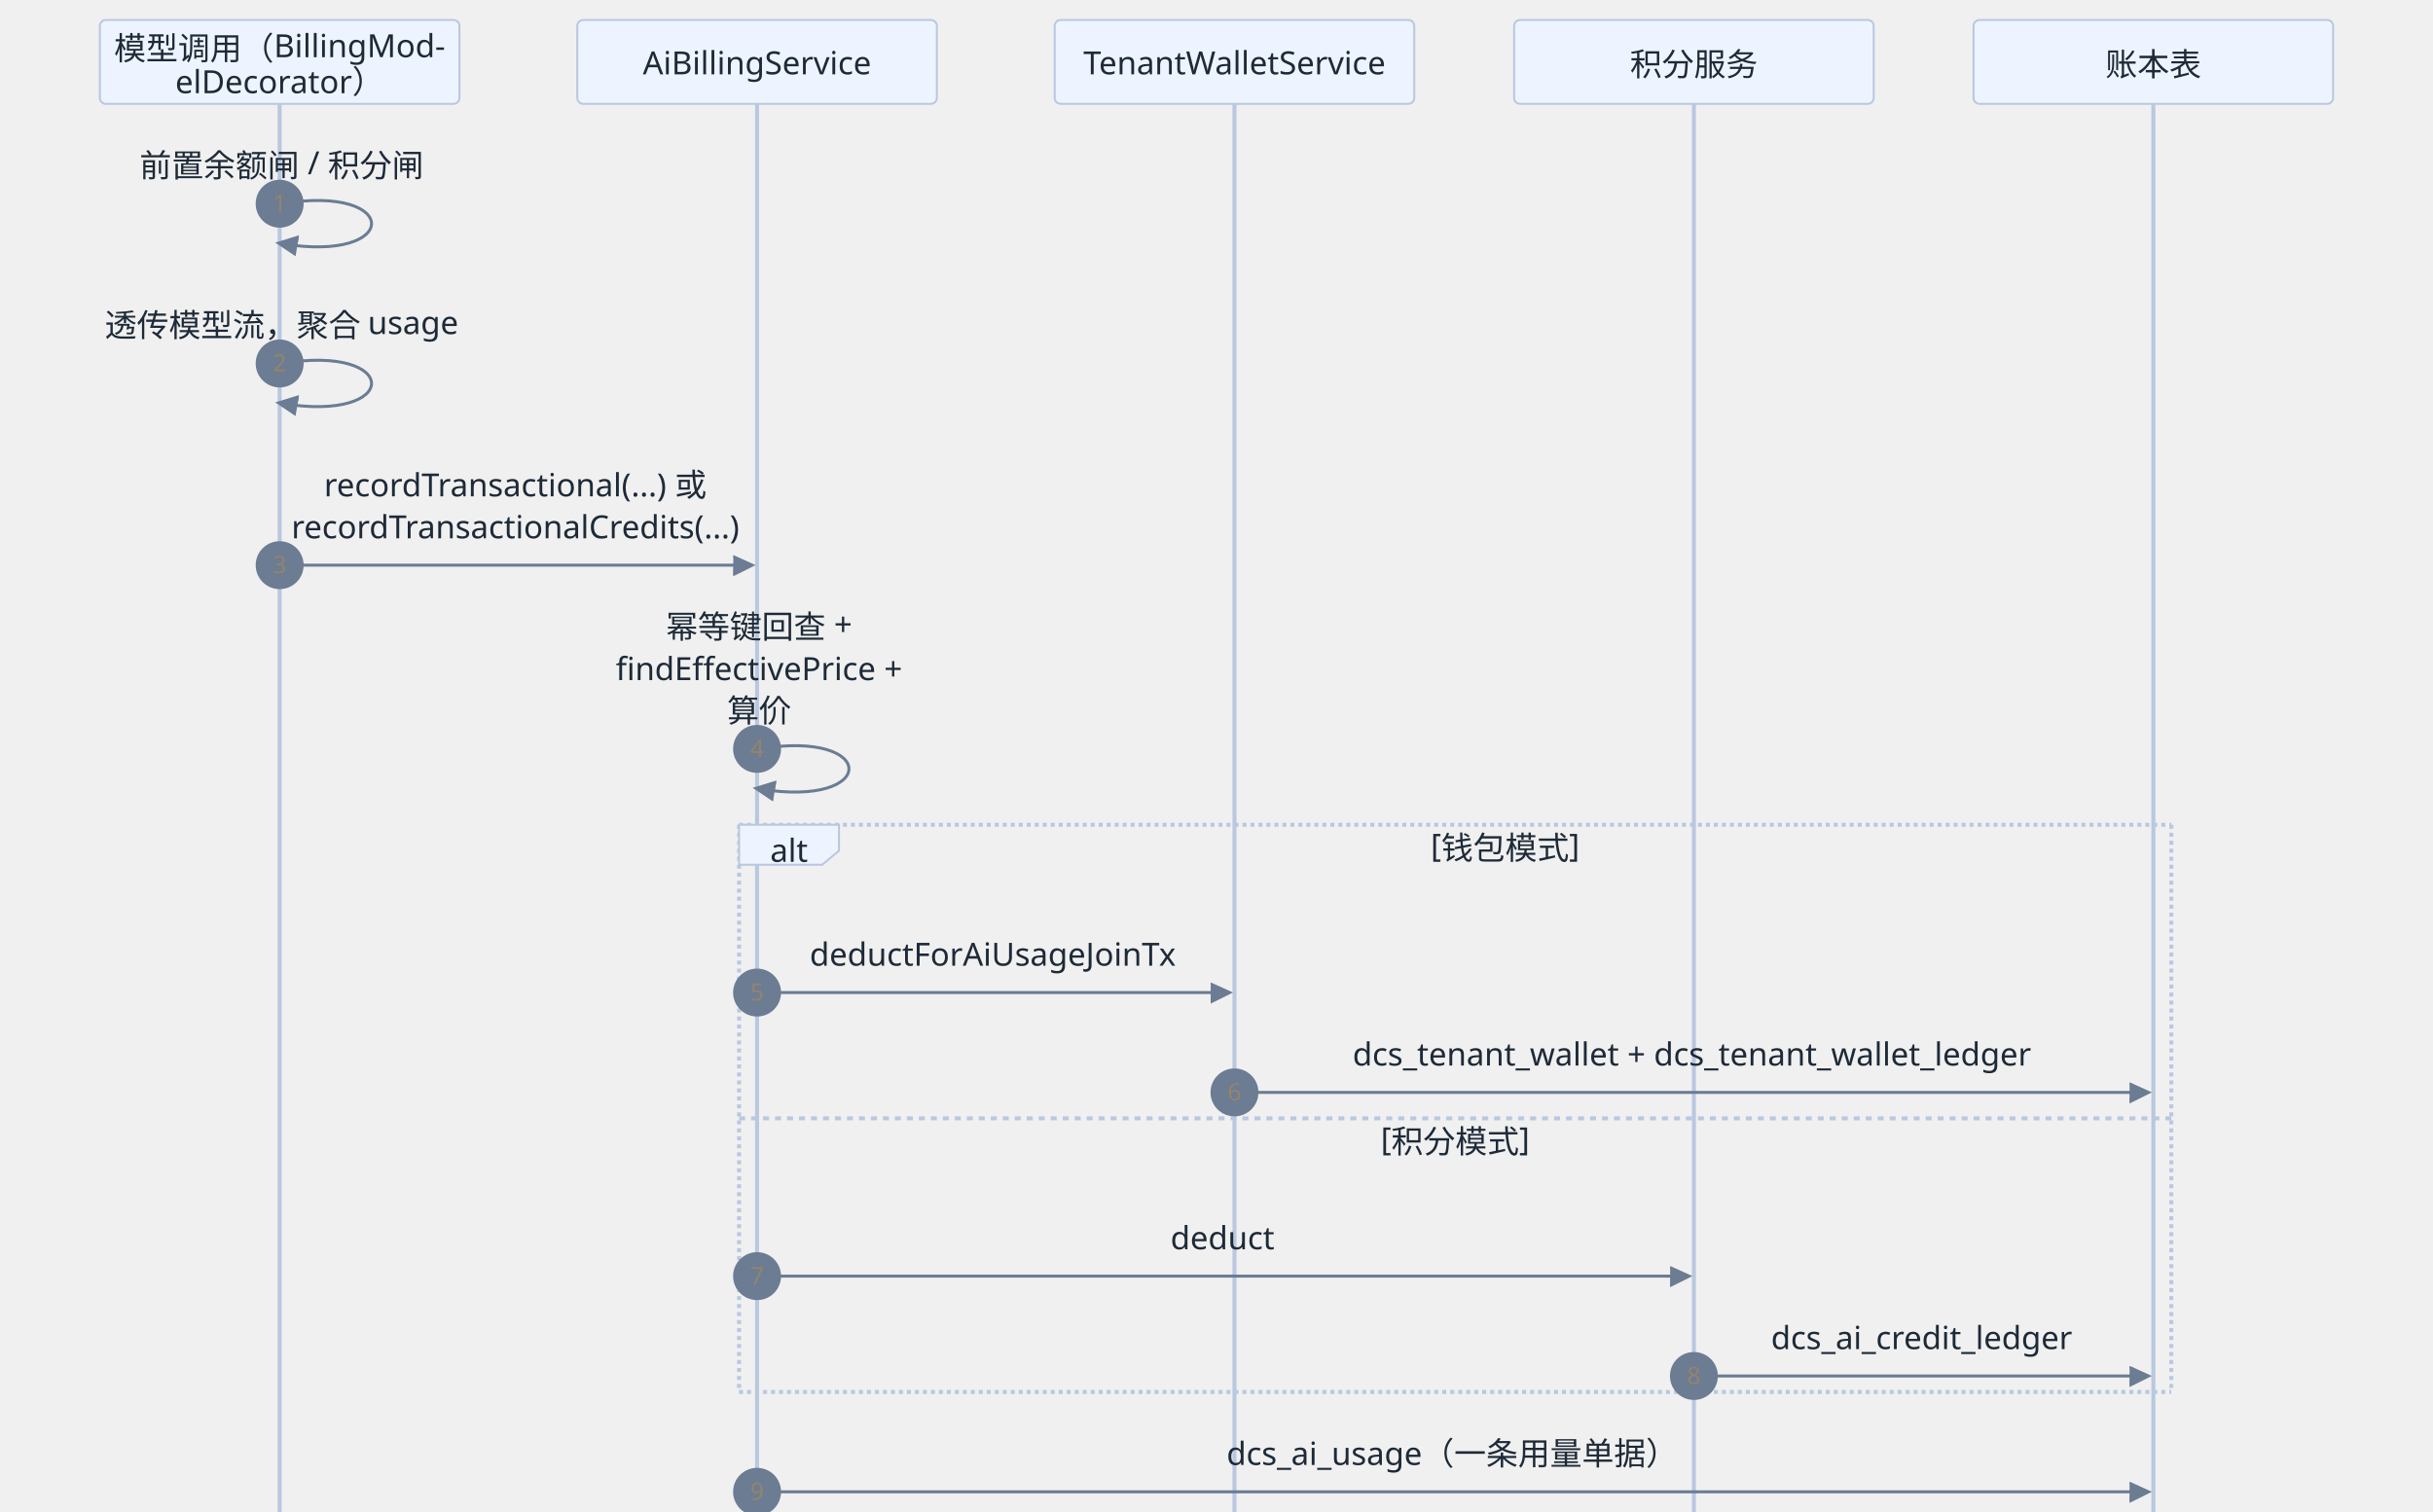
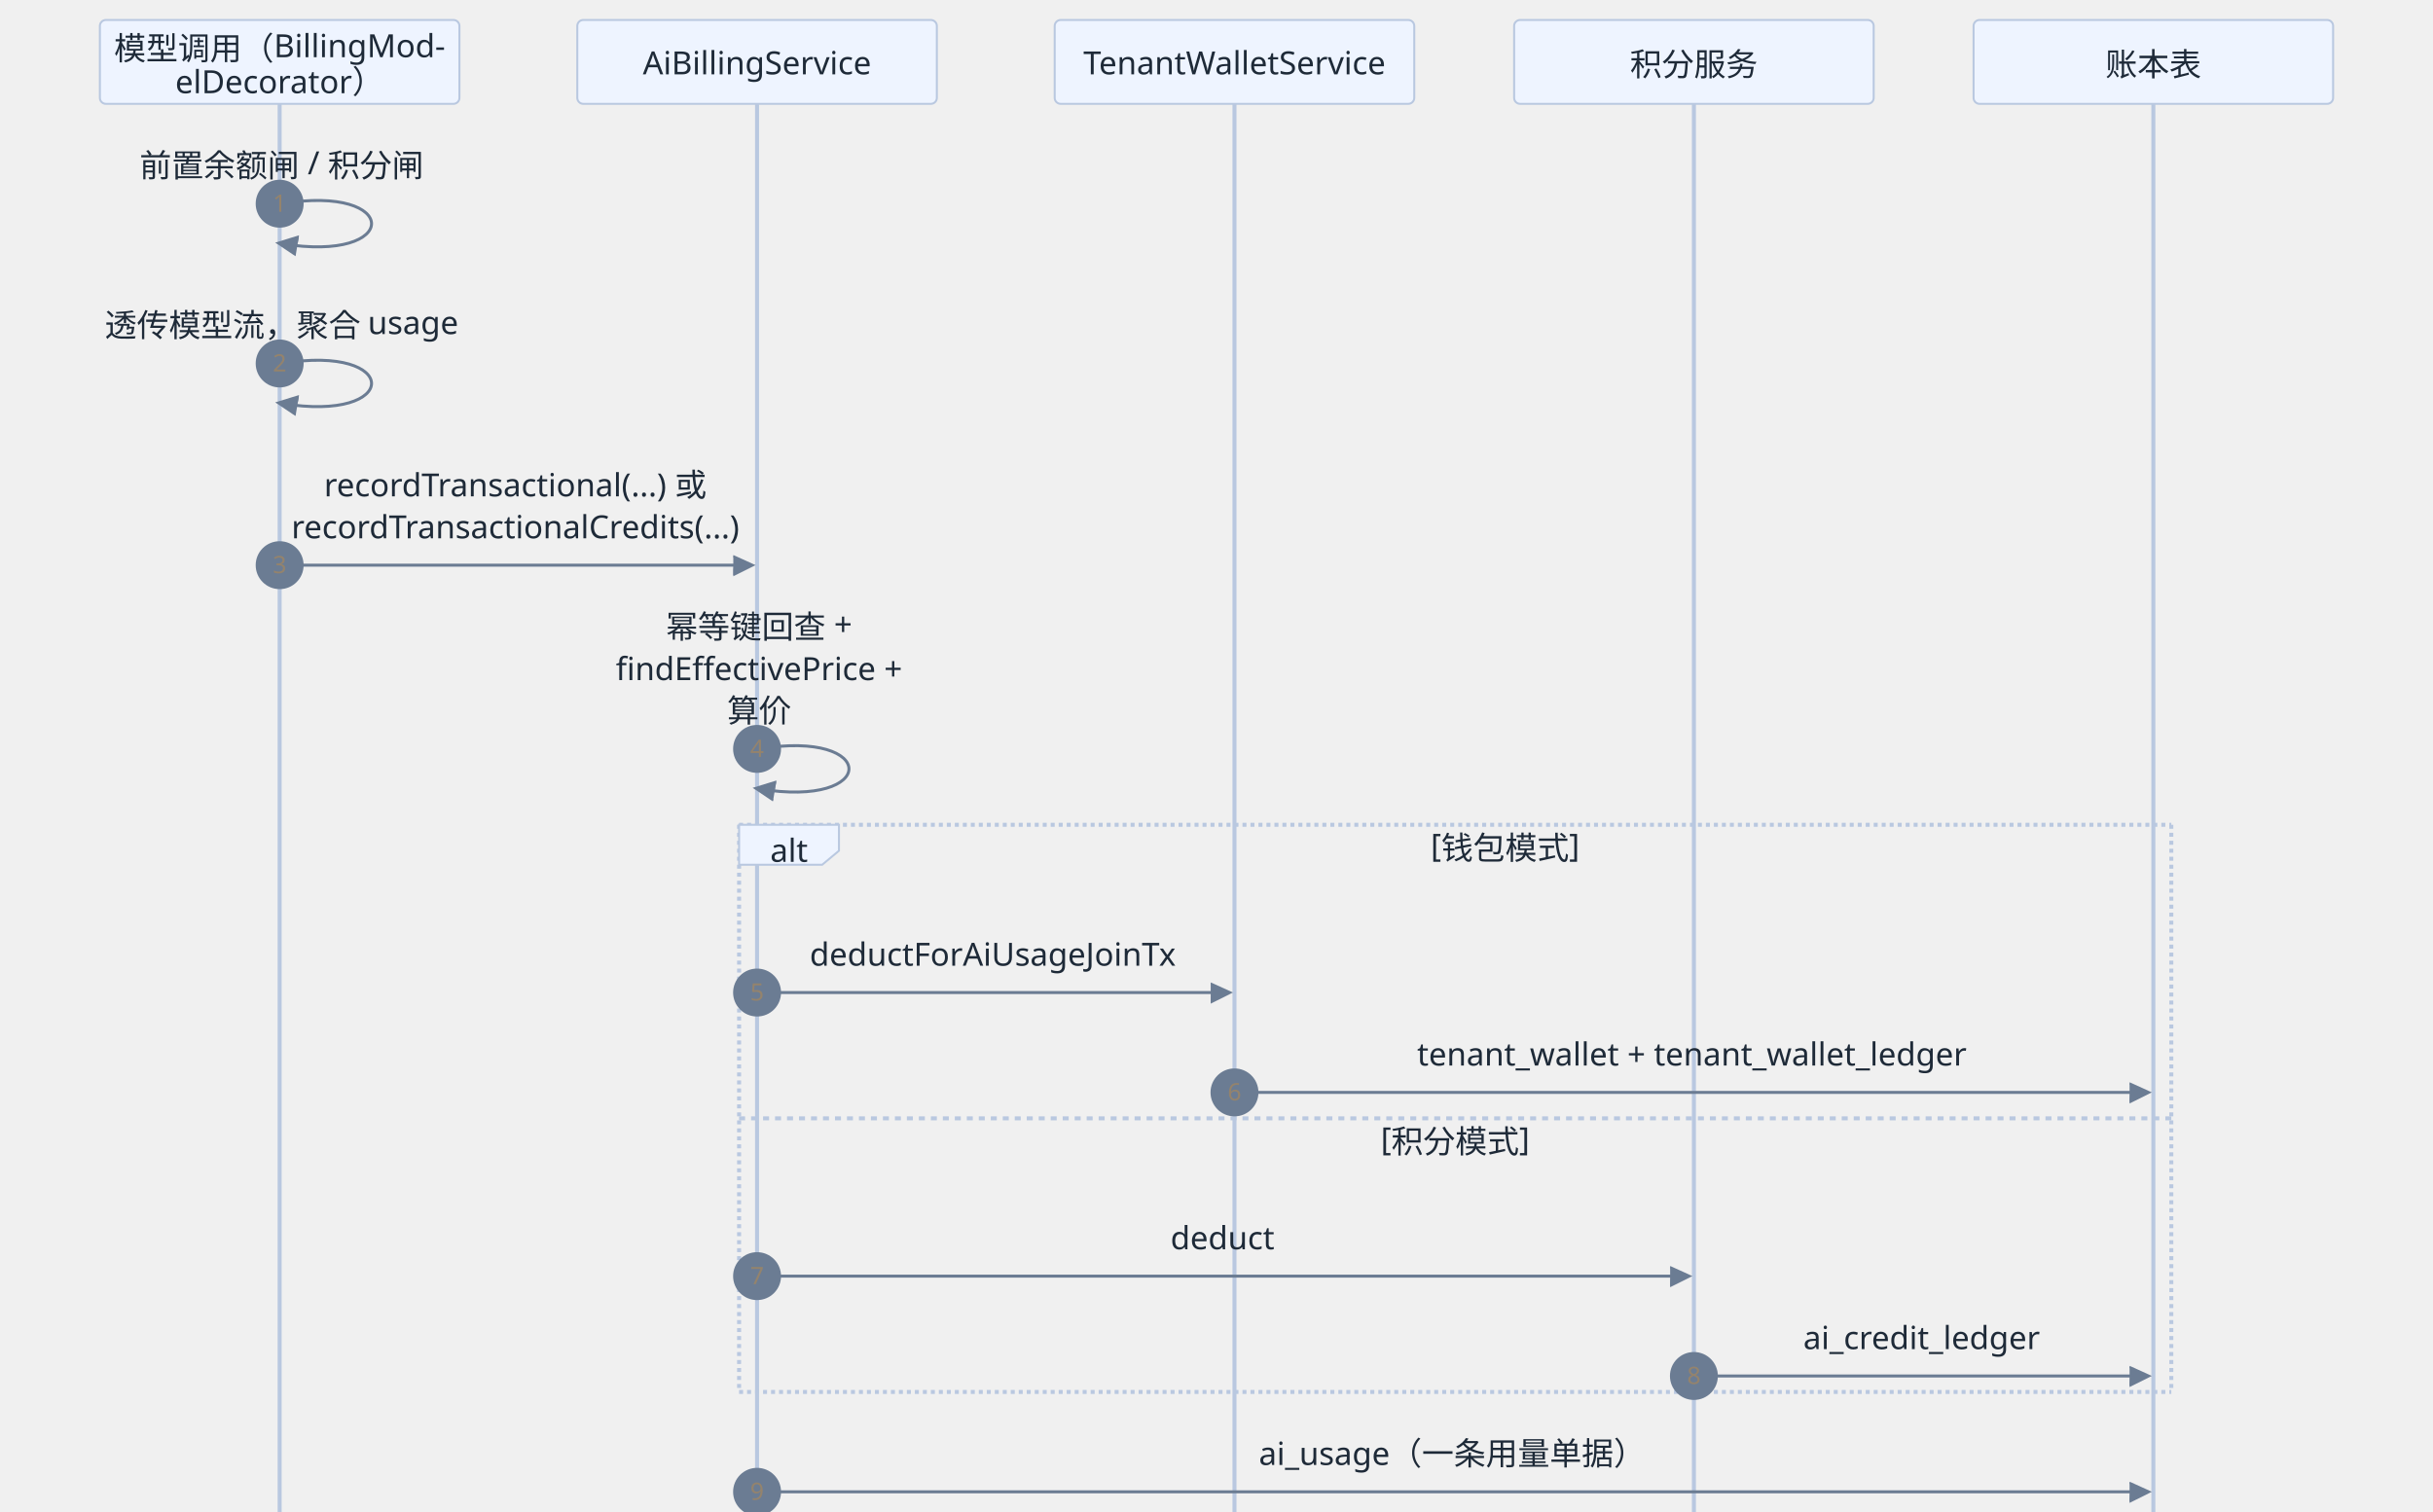
<svg xmlns="http://www.w3.org/2000/svg" id="mbackend09" width="100%" style="max-width: 1218px;" viewBox="-50 -10 1218 757" role="graphics-document document" aria-roledescription="sequence">
  <g>
    <line id="actor18" x1="1028" y1="42" x2="1028" y2="2000" class="actor-line 200" stroke-width="0.5px" stroke="#999" name="DB" data-et="life-line" data-id="DB" />
    <g id="root-18" data-et="participant" data-type="participant" data-id="DB">
      <rect x="938" y="0" fill="#eaeaea" stroke="#666" width="180" height="42" name="DB" rx="3" ry="3" class="actor actor-top" />
      <text x="1028" y="21" dominant-baseline="central" alignment-baseline="central" class="actor actor-box" style="text-anchor: middle; font-size: 16px; font-weight: 400; font-family: &quot;Microsoft YaHei&quot;, &quot;PingFang SC&quot;, &quot;Noto Sans SC&quot;, sans-serif;">
        <tspan x="1028" dy="0">账本表</tspan>
      </text>
    </g>
  </g>
  <g>
    <line id="actor17" x1="798" y1="42" x2="798" y2="2000" class="actor-line 200" stroke-width="0.5px" stroke="#999" name="C" data-et="life-line" data-id="C" />
    <g id="root-17" data-et="participant" data-type="participant" data-id="C">
      <rect x="708" y="0" fill="#eaeaea" stroke="#666" width="180" height="42" name="C" rx="3" ry="3" class="actor actor-top" />
      <text x="798" y="21" dominant-baseline="central" alignment-baseline="central" class="actor actor-box" style="text-anchor: middle; font-size: 16px; font-weight: 400; font-family: &quot;Microsoft YaHei&quot;, &quot;PingFang SC&quot;, &quot;Noto Sans SC&quot;, sans-serif;">
        <tspan x="798" dy="0">积分服务</tspan>
      </text>
    </g>
  </g>
  <g>
    <line id="actor16" x1="568" y1="42" x2="568" y2="2000" class="actor-line 200" stroke-width="0.5px" stroke="#999" name="W" data-et="life-line" data-id="W" />
    <g id="root-16" data-et="participant" data-type="participant" data-id="W">
      <rect x="478" y="0" fill="#eaeaea" stroke="#666" width="180" height="42" name="W" rx="3" ry="3" class="actor actor-top" />
      <text x="568" y="21" dominant-baseline="central" alignment-baseline="central" class="actor actor-box" style="text-anchor: middle; font-size: 16px; font-weight: 400; font-family: &quot;Microsoft YaHei&quot;, &quot;PingFang SC&quot;, &quot;Noto Sans SC&quot;, sans-serif;">
        <tspan x="568" dy="0">TenantWalletService</tspan>
      </text>
    </g>
  </g>
  <g>
    <line id="actor15" x1="329" y1="42" x2="329" y2="2000" class="actor-line 200" stroke-width="0.5px" stroke="#999" name="S" data-et="life-line" data-id="S" />
    <g id="root-15" data-et="participant" data-type="participant" data-id="S">
      <rect x="239" y="0" fill="#eaeaea" stroke="#666" width="180" height="42" name="S" rx="3" ry="3" class="actor actor-top" />
      <text x="329" y="21" dominant-baseline="central" alignment-baseline="central" class="actor actor-box" style="text-anchor: middle; font-size: 16px; font-weight: 400; font-family: &quot;Microsoft YaHei&quot;, &quot;PingFang SC&quot;, &quot;Noto Sans SC&quot;, sans-serif;">
        <tspan x="329" dy="0">AiBillingService</tspan>
      </text>
    </g>
  </g>
  <g>
    <line id="actor14" x1="90" y1="42" x2="90" y2="2000" class="actor-line 200" stroke-width="0.5px" stroke="#999" name="M" data-et="life-line" data-id="M" />
    <g id="root-14" data-et="participant" data-type="participant" data-id="M">
      <rect x="0" y="0" fill="#eaeaea" stroke="#666" width="180" height="42" name="M" rx="3" ry="3" class="actor actor-top" />
      <text x="90" y="21" dominant-baseline="central" alignment-baseline="central" class="actor actor-box" style="text-anchor: middle; font-size: 16px; font-weight: 400; font-family: &quot;Microsoft YaHei&quot;, &quot;PingFang SC&quot;, &quot;Noto Sans SC&quot;, sans-serif;">
        <tspan x="90" dy="-8">模型调用（BillingMod-</tspan>
      </text>
      <text x="90" y="21" dominant-baseline="central" alignment-baseline="central" class="actor actor-box" style="text-anchor: middle; font-size: 16px; font-weight: 400; font-family: &quot;Microsoft YaHei&quot;, &quot;PingFang SC&quot;, &quot;Noto Sans SC&quot;, sans-serif;">
        <tspan x="90" dy="8">elDecorator）</tspan>
      </text>
    </g>
  </g>
  <style>#mbackend09{font-family:"Microsoft YaHei","PingFang SC","Noto Sans SC",sans-serif;font-size:14px;fill:#1e2a38;}@keyframes edge-animation-frame{from{stroke-dashoffset:0;}}@keyframes dash{to{stroke-dashoffset:0;}}#mbackend09 .edge-animation-slow{stroke-dasharray:9,5!important;stroke-dashoffset:900;animation:dash 50s linear infinite;stroke-linecap:round;}#mbackend09 .edge-animation-fast{stroke-dasharray:9,5!important;stroke-dashoffset:900;animation:dash 20s linear infinite;stroke-linecap:round;}#mbackend09 .error-icon{fill:#ffffff;}#mbackend09 .error-text{fill:#000000;stroke:#000000;}#mbackend09 .edge-thickness-normal{stroke-width:1px;}#mbackend09 .edge-thickness-thick{stroke-width:3.5px;}#mbackend09 .edge-pattern-solid{stroke-dasharray:0;}#mbackend09 .edge-thickness-invisible{stroke-width:0;fill:none;}#mbackend09 .edge-pattern-dashed{stroke-dasharray:3;}#mbackend09 .edge-pattern-dotted{stroke-dasharray:2;}#mbackend09 .marker{fill:#6b7c93;stroke:#6b7c93;}#mbackend09 .marker.cross{stroke:#6b7c93;}#mbackend09 svg{font-family:"Microsoft YaHei","PingFang SC","Noto Sans SC",sans-serif;font-size:14px;}#mbackend09 p{margin:0;}#mbackend09 .actor{stroke:#b9c8e0;fill:#eef4ff;stroke-width:1;}#mbackend09 rect.actor.outer-path[data-look="neo"]{filter:drop-shadow( 1px 2px 2px rgba(185,185,185,1));}#mbackend09 rect.note[data-look="neo"]{stroke:#f3c98b;fill:#fff7ed;filter:drop-shadow( 1px 2px 2px rgba(185,185,185,1));}#mbackend09 text.actor&gt;tspan{fill:#1e2a38;stroke:none;}#mbackend09 .actor-line{stroke:#b9c8e0;}#mbackend09 .innerArc{stroke-width:1.5;stroke-dasharray:none;}#mbackend09 .messageLine0{stroke-width:1.5;stroke-dasharray:none;stroke:#6b7c93;}#mbackend09 .messageLine1{stroke-width:1.5;stroke-dasharray:2,2;stroke:#6b7c93;}#mbackend09 [id$="-arrowhead"] path{fill:#6b7c93;stroke:#6b7c93;}#mbackend09 .sequenceNumber{fill:#94836c;}#mbackend09 [id$="-sequencenumber"]{fill:#6b7c93;}#mbackend09 [id$="-crosshead"] path{fill:#6b7c93;stroke:#6b7c93;}#mbackend09 .messageText{fill:#1e2a38;stroke:none;}#mbackend09 .labelBox{stroke:#b9c8e0;fill:#eef4ff;filter:none;}#mbackend09 .labelText,#mbackend09 .labelText&gt;tspan{fill:#1e2a38;stroke:none;}#mbackend09 .loopText,#mbackend09 .loopText&gt;tspan{fill:#1e2a38;stroke:none;}#mbackend09 .sectionTitle,#mbackend09 .sectionTitle&gt;tspan{fill:#1e2a38;stroke:none;}#mbackend09 .loopLine{stroke-width:2px;stroke-dasharray:2,2;stroke:#b9c8e0;fill:#b9c8e0;}#mbackend09 .note{stroke:#f3c98b;fill:#fff7ed;}#mbackend09 .noteText,#mbackend09 .noteText&gt;tspan{fill:#7c3e06;stroke:none;font-weight:normal;}#mbackend09 .activation0{fill:#e3edff;stroke:#8fb0e8;}#mbackend09 .activation1{fill:#e3edff;stroke:#8fb0e8;}#mbackend09 .activation2{fill:#e3edff;stroke:#8fb0e8;}#mbackend09 .actorPopupMenu{position:absolute;}#mbackend09 .actorPopupMenuPanel{position:absolute;fill:#eef4ff;box-shadow:0px 8px 16px 0px rgba(0,0,0,0.2);filter:drop-shadow(3px 5px 2px rgb(0 0 0 / 0.4));}#mbackend09 .actor-man circle,#mbackend09 line{fill:#eef4ff;stroke-width:2px;}#mbackend09 g rect.rect{filter:drop-shadow( 1px 2px 2px rgba(185,185,185,1));stroke:#b9c8e0;}#mbackend09 .node .neo-node{stroke:#b9c8e0;}#mbackend09 [data-look="neo"].node rect,#mbackend09 [data-look="neo"].cluster rect,#mbackend09 [data-look="neo"].node polygon{stroke:url(#mbackend09-gradient);filter:drop-shadow( 1px 2px 2px rgba(185,185,185,1));}#mbackend09 [data-look="neo"].swimlane.cluster rect{filter:none;}#mbackend09 [data-look="neo"].node path{stroke:url(#mbackend09-gradient);stroke-width:1px;}#mbackend09 [data-look="neo"].node .outer-path{filter:drop-shadow( 1px 2px 2px rgba(185,185,185,1));}#mbackend09 [data-look="neo"].node .neo-line path{stroke:#b9c8e0;filter:none;}#mbackend09 [data-look="neo"].node circle{stroke:url(#mbackend09-gradient);filter:drop-shadow( 1px 2px 2px rgba(185,185,185,1));}#mbackend09 [data-look="neo"].node circle .state-start{fill:#000000;}#mbackend09 [data-look="neo"].icon-shape .icon{fill:url(#mbackend09-gradient);filter:drop-shadow( 1px 2px 2px rgba(185,185,185,1));}#mbackend09 [data-look="neo"].icon-shape .icon-neo path{stroke:url(#mbackend09-gradient);filter:drop-shadow( 1px 2px 2px rgba(185,185,185,1));}#mbackend09 :root{--mermaid-font-family:"Microsoft YaHei","PingFang SC","Noto Sans SC",sans-serif;}</style>
  <g />
  <defs>
    <symbol id="mbackend09-computer" width="24" height="24">
      <path transform="scale(.5)" d="M2 2v13h20v-13h-20zm18 11h-16v-9h16v9zm-10.228 6l.466-1h3.524l.467 1h-4.457zm14.228 3h-24l2-6h2.104l-1.33 4h18.45l-1.297-4h2.073l2 6zm-5-10h-14v-7h14v7z" />
    </symbol>
  </defs>
  <defs>
    <symbol id="mbackend09-database" fill-rule="evenodd" clip-rule="evenodd">
      <path transform="scale(.5)" d="M12.258.001l.256.004.255.005.253.008.251.01.249.012.247.015.246.016.242.019.241.02.239.023.236.024.233.027.231.028.229.031.225.032.223.034.22.036.217.038.214.04.211.041.208.043.205.045.201.046.198.048.194.05.191.051.187.053.183.054.18.056.175.057.172.059.168.06.163.061.16.063.155.064.15.066.074.033.073.033.071.034.07.034.069.035.068.035.067.035.066.035.064.036.064.036.062.036.06.036.06.037.058.037.058.037.055.038.055.038.053.038.052.038.051.039.05.039.048.039.047.039.045.04.044.04.043.04.041.04.04.041.039.041.037.041.036.041.034.041.033.042.032.042.03.042.029.042.027.042.026.043.024.043.023.043.021.043.02.043.018.044.017.043.015.044.013.044.012.044.011.045.009.044.007.045.006.045.004.045.002.045.001.045v17l-.001.045-.002.045-.004.045-.006.045-.007.045-.009.044-.011.045-.012.044-.013.044-.015.044-.017.043-.018.044-.02.043-.021.043-.023.043-.024.043-.026.043-.027.042-.029.042-.03.042-.032.042-.033.042-.034.041-.036.041-.037.041-.039.041-.04.041-.041.04-.043.04-.044.04-.045.04-.047.039-.048.039-.05.039-.051.039-.052.038-.053.038-.055.038-.055.038-.058.037-.058.037-.06.037-.06.036-.062.036-.064.036-.064.036-.066.035-.067.035-.068.035-.069.035-.07.034-.071.034-.073.033-.074.033-.15.066-.155.064-.16.063-.163.061-.168.06-.172.059-.175.057-.18.056-.183.054-.187.053-.191.051-.194.05-.198.048-.201.046-.205.045-.208.043-.211.041-.214.04-.217.038-.22.036-.223.034-.225.032-.229.031-.231.028-.233.027-.236.024-.239.023-.241.02-.242.019-.246.016-.247.015-.249.012-.251.01-.253.008-.255.005-.256.004-.258.001-.258-.001-.256-.004-.255-.005-.253-.008-.251-.01-.249-.012-.247-.015-.245-.016-.243-.019-.241-.02-.238-.023-.236-.024-.234-.027-.231-.028-.228-.031-.226-.032-.223-.034-.22-.036-.217-.038-.214-.04-.211-.041-.208-.043-.204-.045-.201-.046-.198-.048-.195-.05-.19-.051-.187-.053-.184-.054-.179-.056-.176-.057-.172-.059-.167-.06-.164-.061-.159-.063-.155-.064-.151-.066-.074-.033-.072-.033-.072-.034-.07-.034-.069-.035-.068-.035-.067-.035-.066-.035-.064-.036-.063-.036-.062-.036-.061-.036-.06-.037-.058-.037-.057-.037-.056-.038-.055-.038-.053-.038-.052-.038-.051-.039-.049-.039-.049-.039-.046-.039-.046-.04-.044-.04-.043-.04-.041-.04-.04-.041-.039-.041-.037-.041-.036-.041-.034-.041-.033-.042-.032-.042-.03-.042-.029-.042-.027-.042-.026-.043-.024-.043-.023-.043-.021-.043-.02-.043-.018-.044-.017-.043-.015-.044-.013-.044-.012-.044-.011-.045-.009-.044-.007-.045-.006-.045-.004-.045-.002-.045-.001-.045v-17l.001-.045.002-.045.004-.045.006-.045.007-.045.009-.044.011-.045.012-.044.013-.044.015-.044.017-.043.018-.044.02-.043.021-.043.023-.043.024-.043.026-.043.027-.042.029-.042.03-.042.032-.042.033-.042.034-.041.036-.041.037-.041.039-.041.04-.041.041-.04.043-.04.044-.04.046-.04.046-.039.049-.039.049-.039.051-.039.052-.038.053-.038.055-.038.056-.038.057-.037.058-.037.06-.037.061-.036.062-.036.063-.036.064-.036.066-.035.067-.035.068-.035.069-.035.07-.034.072-.034.072-.033.074-.033.151-.066.155-.064.159-.063.164-.061.167-.06.172-.059.176-.057.179-.056.184-.054.187-.053.19-.051.195-.05.198-.048.201-.046.204-.045.208-.043.211-.041.214-.04.217-.038.22-.036.223-.034.226-.032.228-.031.231-.028.234-.027.236-.024.238-.023.241-.02.243-.019.245-.016.247-.015.249-.012.251-.01.253-.008.255-.005.256-.004.258-.001.258.001zm-9.258 20.499v.01l.001.021.003.021.004.022.005.021.006.022.007.022.009.023.01.022.011.023.012.023.013.023.015.023.016.024.017.023.018.024.019.024.021.024.022.025.023.024.024.025.052.049.056.05.061.051.066.051.07.051.075.051.079.052.084.052.088.052.092.052.097.052.102.051.105.052.11.052.114.051.119.051.123.051.127.05.131.05.135.05.139.048.144.049.147.047.152.047.155.047.16.045.163.045.167.043.171.043.176.041.178.041.183.039.187.039.19.037.194.035.197.035.202.033.204.031.209.03.212.029.216.027.219.025.222.024.226.021.23.02.233.018.236.016.24.015.243.012.246.01.249.008.253.005.256.004.259.001.26-.001.257-.004.254-.005.25-.008.247-.011.244-.012.241-.014.237-.016.233-.018.231-.021.226-.021.224-.024.22-.026.216-.027.212-.028.21-.031.205-.031.202-.034.198-.034.194-.036.191-.037.187-.039.183-.04.179-.04.175-.042.172-.043.168-.044.163-.045.16-.046.155-.046.152-.047.148-.048.143-.049.139-.049.136-.05.131-.05.126-.05.123-.051.118-.052.114-.051.11-.052.106-.052.101-.052.096-.052.092-.052.088-.053.083-.051.079-.052.074-.052.07-.051.065-.051.06-.051.056-.05.051-.05.023-.024.023-.025.021-.024.02-.024.019-.024.018-.024.017-.024.015-.023.014-.024.013-.023.012-.023.01-.023.01-.022.008-.022.006-.022.006-.022.004-.022.004-.021.001-.021.001-.021v-4.127l-.077.055-.08.053-.083.054-.085.053-.087.052-.09.052-.093.051-.095.05-.097.05-.1.049-.102.049-.105.048-.106.047-.109.047-.111.046-.114.045-.115.045-.118.044-.12.043-.122.042-.124.042-.126.041-.128.04-.13.04-.132.038-.134.038-.135.037-.138.037-.139.035-.142.035-.143.034-.144.033-.147.032-.148.031-.15.03-.151.03-.153.029-.154.027-.156.027-.158.026-.159.025-.161.024-.162.023-.163.022-.165.021-.166.02-.167.019-.169.018-.169.017-.171.016-.173.015-.173.014-.175.013-.175.012-.177.011-.178.01-.179.008-.179.008-.181.006-.182.005-.182.004-.184.003-.184.002h-.37l-.184-.002-.184-.003-.182-.004-.182-.005-.181-.006-.179-.008-.179-.008-.178-.01-.176-.011-.176-.012-.175-.013-.173-.014-.172-.015-.171-.016-.17-.017-.169-.018-.167-.019-.166-.02-.165-.021-.163-.022-.162-.023-.161-.024-.159-.025-.157-.026-.156-.027-.155-.027-.153-.029-.151-.03-.15-.03-.148-.031-.146-.032-.145-.033-.143-.034-.141-.035-.14-.035-.137-.037-.136-.037-.134-.038-.132-.038-.13-.04-.128-.04-.126-.041-.124-.042-.122-.042-.12-.044-.117-.043-.116-.045-.113-.045-.112-.046-.109-.047-.106-.047-.105-.048-.102-.049-.1-.049-.097-.05-.095-.05-.093-.052-.09-.051-.087-.052-.085-.053-.083-.054-.08-.054-.077-.054v4.127zm0-5.654v.011l.001.021.003.021.004.021.005.022.006.022.007.022.009.022.01.022.011.023.012.023.013.023.015.024.016.023.017.024.018.024.019.024.021.024.022.024.023.025.024.024.052.05.056.05.061.05.066.051.07.051.075.052.079.051.084.052.088.052.092.052.097.052.102.052.105.052.11.051.114.051.119.052.123.05.127.051.131.05.135.049.139.049.144.048.147.048.152.047.155.046.16.045.163.045.167.044.171.042.176.042.178.04.183.04.187.038.19.037.194.036.197.034.202.033.204.032.209.03.212.028.216.027.219.025.222.024.226.022.23.02.233.018.236.016.24.014.243.012.246.01.249.008.253.006.256.003.259.001.26-.001.257-.003.254-.006.25-.008.247-.01.244-.012.241-.015.237-.016.233-.018.231-.02.226-.022.224-.024.22-.025.216-.027.212-.029.21-.03.205-.032.202-.033.198-.035.194-.036.191-.037.187-.039.183-.039.179-.041.175-.042.172-.043.168-.044.163-.045.16-.045.155-.047.152-.047.148-.048.143-.048.139-.05.136-.049.131-.05.126-.051.123-.051.118-.051.114-.052.11-.052.106-.052.101-.052.096-.052.092-.052.088-.052.083-.052.079-.052.074-.051.07-.052.065-.051.06-.05.056-.051.051-.049.023-.025.023-.024.021-.025.02-.024.019-.024.018-.024.017-.024.015-.023.014-.023.013-.024.012-.022.01-.023.01-.023.008-.022.006-.022.006-.022.004-.021.004-.022.001-.021.001-.021v-4.139l-.077.054-.08.054-.083.054-.085.052-.087.053-.09.051-.093.051-.095.051-.097.05-.1.049-.102.049-.105.048-.106.047-.109.047-.111.046-.114.045-.115.044-.118.044-.12.044-.122.042-.124.042-.126.041-.128.04-.13.039-.132.039-.134.038-.135.037-.138.036-.139.036-.142.035-.143.033-.144.033-.147.033-.148.031-.15.03-.151.03-.153.028-.154.028-.156.027-.158.026-.159.025-.161.024-.162.023-.163.022-.165.021-.166.02-.167.019-.169.018-.169.017-.171.016-.173.015-.173.014-.175.013-.175.012-.177.011-.178.009-.179.009-.179.007-.181.007-.182.005-.182.004-.184.003-.184.002h-.37l-.184-.002-.184-.003-.182-.004-.182-.005-.181-.007-.179-.007-.179-.009-.178-.009-.176-.011-.176-.012-.175-.013-.173-.014-.172-.015-.171-.016-.17-.017-.169-.018-.167-.019-.166-.02-.165-.021-.163-.022-.162-.023-.161-.024-.159-.025-.157-.026-.156-.027-.155-.028-.153-.028-.151-.03-.15-.03-.148-.031-.146-.033-.145-.033-.143-.033-.141-.035-.14-.036-.137-.036-.136-.037-.134-.038-.132-.039-.13-.039-.128-.04-.126-.041-.124-.042-.122-.043-.12-.043-.117-.044-.116-.044-.113-.046-.112-.046-.109-.046-.106-.047-.105-.048-.102-.049-.1-.049-.097-.05-.095-.051-.093-.051-.09-.051-.087-.053-.085-.052-.083-.054-.08-.054-.077-.054v4.139zm0-5.666v.011l.001.02.003.022.004.021.005.022.006.021.007.022.009.023.01.022.011.023.012.023.013.023.015.023.016.024.017.024.018.023.019.024.021.025.022.024.023.024.024.025.052.05.056.05.061.05.066.051.07.051.075.052.079.051.084.052.088.052.092.052.097.052.102.052.105.051.11.052.114.051.119.051.123.051.127.05.131.05.135.05.139.049.144.048.147.048.152.047.155.046.16.045.163.045.167.043.171.043.176.042.178.04.183.04.187.038.19.037.194.036.197.034.202.033.204.032.209.03.212.028.216.027.219.025.222.024.226.021.23.02.233.018.236.017.24.014.243.012.246.01.249.008.253.006.256.003.259.001.26-.001.257-.003.254-.006.25-.008.247-.01.244-.013.241-.014.237-.016.233-.018.231-.02.226-.022.224-.024.22-.025.216-.027.212-.029.21-.03.205-.032.202-.033.198-.035.194-.036.191-.037.187-.039.183-.039.179-.041.175-.042.172-.043.168-.044.163-.045.16-.045.155-.047.152-.047.148-.048.143-.049.139-.049.136-.049.131-.051.126-.05.123-.051.118-.052.114-.051.11-.052.106-.052.101-.052.096-.052.092-.052.088-.052.083-.052.079-.052.074-.052.07-.051.065-.051.06-.051.056-.05.051-.049.023-.025.023-.025.021-.024.02-.024.019-.024.018-.024.017-.024.015-.023.014-.024.013-.023.012-.023.01-.022.01-.023.008-.022.006-.022.006-.022.004-.022.004-.021.001-.021.001-.021v-4.153l-.077.054-.08.054-.083.053-.085.053-.087.053-.09.051-.093.051-.095.051-.097.05-.1.049-.102.048-.105.048-.106.048-.109.046-.111.046-.114.046-.115.044-.118.044-.12.043-.122.043-.124.042-.126.041-.128.04-.13.039-.132.039-.134.038-.135.037-.138.036-.139.036-.142.034-.143.034-.144.033-.147.032-.148.032-.15.03-.151.03-.153.028-.154.028-.156.027-.158.026-.159.024-.161.024-.162.023-.163.023-.165.021-.166.02-.167.019-.169.018-.169.017-.171.016-.173.015-.173.014-.175.013-.175.012-.177.01-.178.01-.179.009-.179.007-.181.006-.182.006-.182.004-.184.003-.184.001-.185.001-.185-.001-.184-.001-.184-.003-.182-.004-.182-.006-.181-.006-.179-.007-.179-.009-.178-.01-.176-.01-.176-.012-.175-.013-.173-.014-.172-.015-.171-.016-.17-.017-.169-.018-.167-.019-.166-.02-.165-.021-.163-.023-.162-.023-.161-.024-.159-.024-.157-.026-.156-.027-.155-.028-.153-.028-.151-.03-.15-.03-.148-.032-.146-.032-.145-.033-.143-.034-.141-.034-.14-.036-.137-.036-.136-.037-.134-.038-.132-.039-.13-.039-.128-.041-.126-.041-.124-.041-.122-.043-.12-.043-.117-.044-.116-.044-.113-.046-.112-.046-.109-.046-.106-.048-.105-.048-.102-.048-.1-.05-.097-.049-.095-.051-.093-.051-.09-.052-.087-.052-.085-.053-.083-.053-.08-.054-.077-.054v4.153zm8.74-8.179l-.257.004-.254.005-.25.008-.247.011-.244.012-.241.014-.237.016-.233.018-.231.021-.226.022-.224.023-.22.026-.216.027-.212.028-.21.031-.205.032-.202.033-.198.034-.194.036-.191.038-.187.038-.183.04-.179.041-.175.042-.172.043-.168.043-.163.045-.16.046-.155.046-.152.048-.148.048-.143.048-.139.049-.136.05-.131.05-.126.051-.123.051-.118.051-.114.052-.11.052-.106.052-.101.052-.096.052-.092.052-.088.052-.083.052-.079.052-.074.051-.07.052-.065.051-.06.05-.056.05-.051.05-.023.025-.023.024-.021.024-.02.025-.019.024-.018.024-.017.023-.015.024-.014.023-.013.023-.012.023-.01.023-.01.022-.008.022-.006.023-.006.021-.004.022-.004.021-.001.021-.001.021.001.021.001.021.004.021.004.022.006.021.006.023.008.022.01.022.01.023.012.023.013.023.014.023.015.024.017.023.018.024.019.024.02.025.021.024.023.024.023.025.051.05.056.05.06.05.065.051.07.052.074.051.079.052.083.052.088.052.092.052.096.052.101.052.106.052.11.052.114.052.118.051.123.051.126.051.131.05.136.05.139.049.143.048.148.048.152.048.155.046.16.046.163.045.168.043.172.043.175.042.179.041.183.04.187.038.191.038.194.036.198.034.202.033.205.032.21.031.212.028.216.027.22.026.224.023.226.022.231.021.233.018.237.016.241.014.244.012.247.011.25.008.254.005.257.004.26.001.26-.001.257-.004.254-.005.25-.008.247-.011.244-.012.241-.014.237-.016.233-.018.231-.021.226-.022.224-.023.22-.026.216-.027.212-.028.21-.031.205-.032.202-.033.198-.034.194-.036.191-.038.187-.038.183-.04.179-.041.175-.042.172-.043.168-.043.163-.045.16-.046.155-.046.152-.048.148-.048.143-.048.139-.049.136-.05.131-.05.126-.051.123-.051.118-.051.114-.052.11-.052.106-.052.101-.052.096-.052.092-.052.088-.052.083-.052.079-.052.074-.051.07-.052.065-.051.06-.05.056-.05.051-.05.023-.025.023-.024.021-.024.02-.025.019-.024.018-.024.017-.023.015-.024.014-.023.013-.023.012-.023.01-.023.01-.022.008-.022.006-.023.006-.021.004-.022.004-.021.001-.021.001-.021-.001-.021-.001-.021-.004-.021-.004-.022-.006-.021-.006-.023-.008-.022-.01-.022-.01-.023-.012-.023-.013-.023-.014-.023-.015-.024-.017-.023-.018-.024-.019-.024-.02-.025-.021-.024-.023-.024-.023-.025-.051-.05-.056-.05-.06-.05-.065-.051-.07-.052-.074-.051-.079-.052-.083-.052-.088-.052-.092-.052-.096-.052-.101-.052-.106-.052-.11-.052-.114-.052-.118-.051-.123-.051-.126-.051-.131-.05-.136-.05-.139-.049-.143-.048-.148-.048-.152-.048-.155-.046-.16-.046-.163-.045-.168-.043-.172-.043-.175-.042-.179-.041-.183-.04-.187-.038-.191-.038-.194-.036-.198-.034-.202-.033-.205-.032-.21-.031-.212-.028-.216-.027-.22-.026-.224-.023-.226-.022-.231-.021-.233-.018-.237-.016-.241-.014-.244-.012-.247-.011-.25-.008-.254-.005-.257-.004-.26-.001-.26.001z" />
    </symbol>
  </defs>
  <defs>
    <symbol id="mbackend09-clock" width="24" height="24">
      <path transform="scale(.5)" d="M12 2c5.514 0 10 4.486 10 10s-4.486 10-10 10-10-4.486-10-10 4.486-10 10-10zm0-2c-6.627 0-12 5.373-12 12s5.373 12 12 12 12-5.373 12-12-5.373-12-12-12zm5.848 12.459c.202.038.202.333.001.372-1.907.361-6.045 1.111-6.547 1.111-.719 0-1.301-.582-1.301-1.301 0-.512.77-5.447 1.125-7.445.034-.192.312-.181.343.014l.985 6.238 5.394 1.011z" />
    </symbol>
  </defs>
  <defs>
    <marker id="mbackend09-arrowhead" refX="7.9" refY="5" markerUnits="userSpaceOnUse" markerWidth="12" markerHeight="12" orient="auto-start-reverse">
      <path d="M -1 0 L 10 5 L 0 10 z" />
    </marker>
  </defs>
  <defs>
    <marker id="mbackend09-crosshead" markerWidth="15" markerHeight="8" orient="auto" refX="4" refY="4.5">
      <path fill="none" stroke="#000000" stroke-width="1pt" d="M 1,2 L 6,7 M 6,2 L 1,7" style="stroke-dasharray: 0, 0;" />
    </marker>
  </defs>
  <defs>
    <marker id="mbackend09-filled-head" refX="15.5" refY="7" markerWidth="20" markerHeight="28" orient="auto">
      <path d="M 18,7 L9,13 L14,7 L9,1 Z" />
    </marker>
  </defs>
  <defs>
    <marker id="mbackend09-sequencenumber" refX="15" refY="15" markerWidth="60" markerHeight="40" orient="auto">
      <circle cx="15" cy="15" r="6" />
    </marker>
  </defs>
  <defs>
    <marker id="mbackend09-solidTopArrowHead" refX="7.9" refY="7.25" markerUnits="userSpaceOnUse" markerWidth="12" markerHeight="12" orient="auto-start-reverse">
      <path d="M 0 0 L 10 8 L 0 8 z" />
    </marker>
  </defs>
  <defs>
    <marker id="mbackend09-solidBottomArrowHead" refX="7.9" refY="0.75" markerUnits="userSpaceOnUse" markerWidth="12" markerHeight="12" orient="auto-start-reverse">
      <path d="M 0 0 L 10 0 L 0 8 z" />
    </marker>
  </defs>
  <defs>
    <marker id="mbackend09-stickTopArrowHead" refX="7.5" refY="7" markerUnits="userSpaceOnUse" markerWidth="12" markerHeight="12" orient="auto-start-reverse">
      <path d="M 0 0 L 7 7" stroke="black" stroke-width="1.5" fill="none" />
    </marker>
  </defs>
  <defs>
    <marker id="mbackend09-stickBottomArrowHead" refX="7.5" refY="0" markerUnits="userSpaceOnUse" markerWidth="12" markerHeight="12" orient="auto-start-reverse">
      <path d="M 0 7 L 7 0" stroke="black" stroke-width="1.5" fill="none" />
    </marker>
  </defs>
  <g data-et="control-structure" data-id="i11">
    <line x1="320" y1="403" x2="1037" y2="403" class="loopLine" />
    <line x1="1037" y1="403" x2="1037" y2="687" class="loopLine" />
    <line x1="320" y1="687" x2="1037" y2="687" class="loopLine" />
    <line x1="320" y1="403" x2="320" y2="687" class="loopLine" />
    <line x1="320" y1="550" x2="1037" y2="550" class="loopLine" style="stroke-dasharray: 3, 3;" />
    <polygon points="320,403 370,403 370,416 361.6,423 320,423" class="labelBox" />
    <text x="345" y="416" text-anchor="middle" dominant-baseline="middle" alignment-baseline="middle" class="labelText" style="font-family: &quot;Microsoft YaHei&quot;, &quot;PingFang SC&quot;, &quot;Noto Sans SC&quot;, sans-serif; font-size: 16px; font-weight: 400;">alt</text>
    <text x="703.5" y="419" text-anchor="middle" class="loopText" style="font-family: &quot;Microsoft YaHei&quot;, &quot;PingFang SC&quot;, &quot;Noto Sans SC&quot;, sans-serif; font-size: 16px; font-weight: 400;">
      <tspan x="703.5">[钱包模式]</tspan>
    </text>
    <text x="678.5" y="566" text-anchor="middle" class="sectionTitle" style="font-family: &quot;Microsoft YaHei&quot;, &quot;PingFang SC&quot;, &quot;Noto Sans SC&quot;, sans-serif; font-size: 16px; font-weight: 400;">[积分模式]</text>
  </g>
  <text x="91" y="57" text-anchor="middle" dominant-baseline="middle" alignment-baseline="middle" class="messageText" dy="1em" style="font-family: &quot;Microsoft YaHei&quot;, &quot;PingFang SC&quot;, &quot;Noto Sans SC&quot;, sans-serif; font-size: 16px; font-weight: 400;">前置余额闸 / 积分闸</text>
  <path d="M 91,92 C 151,82 151,122 91,112" class="messageLine0" data-et="message" data-id="i1" data-from="M" data-to="M" stroke-width="2" stroke="none" marker-end="url(#mbackend09-arrowhead)" x1="97" style="fill: none;" />
  <line x1="90" y1="92" x2="90" y2="92" stroke-width="0" marker-start="url(#mbackend09-sequencenumber)" />
  <text x="90" y="96" font-family="sans-serif" font-size="12px" text-anchor="middle" class="sequenceNumber">1</text>
  <text x="91" y="137" text-anchor="middle" dominant-baseline="middle" alignment-baseline="middle" class="messageText" dy="1em" style="font-family: &quot;Microsoft YaHei&quot;, &quot;PingFang SC&quot;, &quot;Noto Sans SC&quot;, sans-serif; font-size: 16px; font-weight: 400;">透传模型流，聚合 usage</text>
  <path d="M 91,172 C 151,162 151,202 91,192" class="messageLine0" data-et="message" data-id="i2" data-from="M" data-to="M" stroke-width="2" stroke="none" marker-end="url(#mbackend09-arrowhead)" x1="97" style="fill: none;" />
  <line x1="90" y1="172" x2="90" y2="172" stroke-width="0" marker-start="url(#mbackend09-sequencenumber)" />
  <text x="90" y="176" font-family="sans-serif" font-size="12px" text-anchor="middle" class="sequenceNumber">2</text>
  <text x="208" y="217" text-anchor="middle" dominant-baseline="middle" alignment-baseline="middle" class="messageText" dy="1em" style="font-family: &quot;Microsoft YaHei&quot;, &quot;PingFang SC&quot;, &quot;Noto Sans SC&quot;, sans-serif; font-size: 16px; font-weight: 400;">recordTransactional(...) 或</text>
  <text x="208" y="238" text-anchor="middle" dominant-baseline="middle" alignment-baseline="middle" class="messageText" dy="1em" style="font-family: &quot;Microsoft YaHei&quot;, &quot;PingFang SC&quot;, &quot;Noto Sans SC&quot;, sans-serif; font-size: 16px; font-weight: 400;">recordTransactionalCredits(...)</text>
  <line x1="97" y1="273" x2="325" y2="273" class="messageLine0" data-et="message" data-id="i3" data-from="M" data-to="S" stroke-width="2" stroke="none" marker-end="url(#mbackend09-arrowhead)" style="fill: none;" />
  <line x1="90" y1="273" x2="90" y2="273" stroke-width="0" marker-start="url(#mbackend09-sequencenumber)" />
  <text x="90" y="277" font-family="sans-serif" font-size="12px" text-anchor="middle" class="sequenceNumber">3</text>
  <text x="330" y="288" text-anchor="middle" dominant-baseline="middle" alignment-baseline="middle" class="messageText" dy="1em" style="font-family: &quot;Microsoft YaHei&quot;, &quot;PingFang SC&quot;, &quot;Noto Sans SC&quot;, sans-serif; font-size: 16px; font-weight: 400;">幂等键回查 +</text>
  <text x="330" y="309" text-anchor="middle" dominant-baseline="middle" alignment-baseline="middle" class="messageText" dy="1em" style="font-family: &quot;Microsoft YaHei&quot;, &quot;PingFang SC&quot;, &quot;Noto Sans SC&quot;, sans-serif; font-size: 16px; font-weight: 400;">findEffectivePrice +</text>
  <text x="330" y="330" text-anchor="middle" dominant-baseline="middle" alignment-baseline="middle" class="messageText" dy="1em" style="font-family: &quot;Microsoft YaHei&quot;, &quot;PingFang SC&quot;, &quot;Noto Sans SC&quot;, sans-serif; font-size: 16px; font-weight: 400;">算价</text>
  <path d="M 330,365 C 390,355 390,395 330,385" class="messageLine0" data-et="message" data-id="i4" data-from="S" data-to="S" stroke-width="2" stroke="none" marker-end="url(#mbackend09-arrowhead)" x1="336" style="fill: none;" />
  <line x1="329" y1="365" x2="329" y2="365" stroke-width="0" marker-start="url(#mbackend09-sequencenumber)" />
  <text x="329" y="369" font-family="sans-serif" font-size="12px" text-anchor="middle" class="sequenceNumber">4</text>
  <text x="447" y="452" text-anchor="middle" dominant-baseline="middle" alignment-baseline="middle" class="messageText" dy="1em" style="font-family: &quot;Microsoft YaHei&quot;, &quot;PingFang SC&quot;, &quot;Noto Sans SC&quot;, sans-serif; font-size: 16px; font-weight: 400;">deductForAiUsageJoinTx</text>
  <line x1="336" y1="487" x2="564" y2="487" class="messageLine0" data-et="message" data-id="i6" data-from="S" data-to="W" stroke-width="2" stroke="none" marker-end="url(#mbackend09-arrowhead)" style="fill: none;" />
  <line x1="329" y1="487" x2="329" y2="487" stroke-width="0" marker-start="url(#mbackend09-sequencenumber)" />
  <text x="329" y="491" font-family="sans-serif" font-size="12px" text-anchor="middle" class="sequenceNumber">5</text>
-   <text x="797" y="502" text-anchor="middle" dominant-baseline="middle" alignment-baseline="middle" class="messageText" dy="1em" style="font-family: &quot;Microsoft YaHei&quot;, &quot;PingFang SC&quot;, &quot;Noto Sans SC&quot;, sans-serif; font-size: 16px; font-weight: 400;">dcs_tenant_wallet + dcs_tenant_wallet_ledger</text>
+   <text x="797" y="502" text-anchor="middle" dominant-baseline="middle" alignment-baseline="middle" class="messageText" dy="1em" style="font-family: &quot;Microsoft YaHei&quot;, &quot;PingFang SC&quot;, &quot;Noto Sans SC&quot;, sans-serif; font-size: 16px; font-weight: 400;">tenant_wallet + tenant_wallet_ledger</text>
  <line x1="575" y1="537" x2="1024" y2="537" class="messageLine0" data-et="message" data-id="i7" data-from="W" data-to="DB" stroke-width="2" stroke="none" marker-end="url(#mbackend09-arrowhead)" style="fill: none;" />
  <line x1="568" y1="537" x2="568" y2="537" stroke-width="0" marker-start="url(#mbackend09-sequencenumber)" />
  <text x="568" y="541" font-family="sans-serif" font-size="12px" text-anchor="middle" class="sequenceNumber">6</text>
  <text x="562" y="594" text-anchor="middle" dominant-baseline="middle" alignment-baseline="middle" class="messageText" dy="1em" style="font-family: &quot;Microsoft YaHei&quot;, &quot;PingFang SC&quot;, &quot;Noto Sans SC&quot;, sans-serif; font-size: 16px; font-weight: 400;">deduct</text>
  <line x1="336" y1="629" x2="794" y2="629" class="messageLine0" data-et="message" data-id="i9" data-from="S" data-to="C" stroke-width="2" stroke="none" marker-end="url(#mbackend09-arrowhead)" style="fill: none;" />
  <line x1="329" y1="629" x2="329" y2="629" stroke-width="0" marker-start="url(#mbackend09-sequencenumber)" />
  <text x="329" y="633" font-family="sans-serif" font-size="12px" text-anchor="middle" class="sequenceNumber">7</text>
-   <text x="912" y="644" text-anchor="middle" dominant-baseline="middle" alignment-baseline="middle" class="messageText" dy="1em" style="font-family: &quot;Microsoft YaHei&quot;, &quot;PingFang SC&quot;, &quot;Noto Sans SC&quot;, sans-serif; font-size: 16px; font-weight: 400;">dcs_ai_credit_ledger</text>
+   <text x="912" y="644" text-anchor="middle" dominant-baseline="middle" alignment-baseline="middle" class="messageText" dy="1em" style="font-family: &quot;Microsoft YaHei&quot;, &quot;PingFang SC&quot;, &quot;Noto Sans SC&quot;, sans-serif; font-size: 16px; font-weight: 400;">ai_credit_ledger</text>
  <line x1="805" y1="679" x2="1024" y2="679" class="messageLine0" data-et="message" data-id="i10" data-from="C" data-to="DB" stroke-width="2" stroke="none" marker-end="url(#mbackend09-arrowhead)" style="fill: none;" />
  <line x1="798" y1="679" x2="798" y2="679" stroke-width="0" marker-start="url(#mbackend09-sequencenumber)" />
  <text x="798" y="683" font-family="sans-serif" font-size="12px" text-anchor="middle" class="sequenceNumber">8</text>
-   <text x="677" y="702" text-anchor="middle" dominant-baseline="middle" alignment-baseline="middle" class="messageText" dy="1em" style="font-family: &quot;Microsoft YaHei&quot;, &quot;PingFang SC&quot;, &quot;Noto Sans SC&quot;, sans-serif; font-size: 16px; font-weight: 400;">dcs_ai_usage（一条用量单据）</text>
+   <text x="677" y="702" text-anchor="middle" dominant-baseline="middle" alignment-baseline="middle" class="messageText" dy="1em" style="font-family: &quot;Microsoft YaHei&quot;, &quot;PingFang SC&quot;, &quot;Noto Sans SC&quot;, sans-serif; font-size: 16px; font-weight: 400;">ai_usage（一条用量单据）</text>
  <line x1="336" y1="737" x2="1024" y2="737" class="messageLine0" data-et="message" data-id="i12" data-from="S" data-to="DB" stroke-width="2" stroke="none" marker-end="url(#mbackend09-arrowhead)" style="fill: none;" />
  <line x1="329" y1="737" x2="329" y2="737" stroke-width="0" marker-start="url(#mbackend09-sequencenumber)" />
  <text x="329" y="741" font-family="sans-serif" font-size="12px" text-anchor="middle" class="sequenceNumber">9</text>
</svg>
